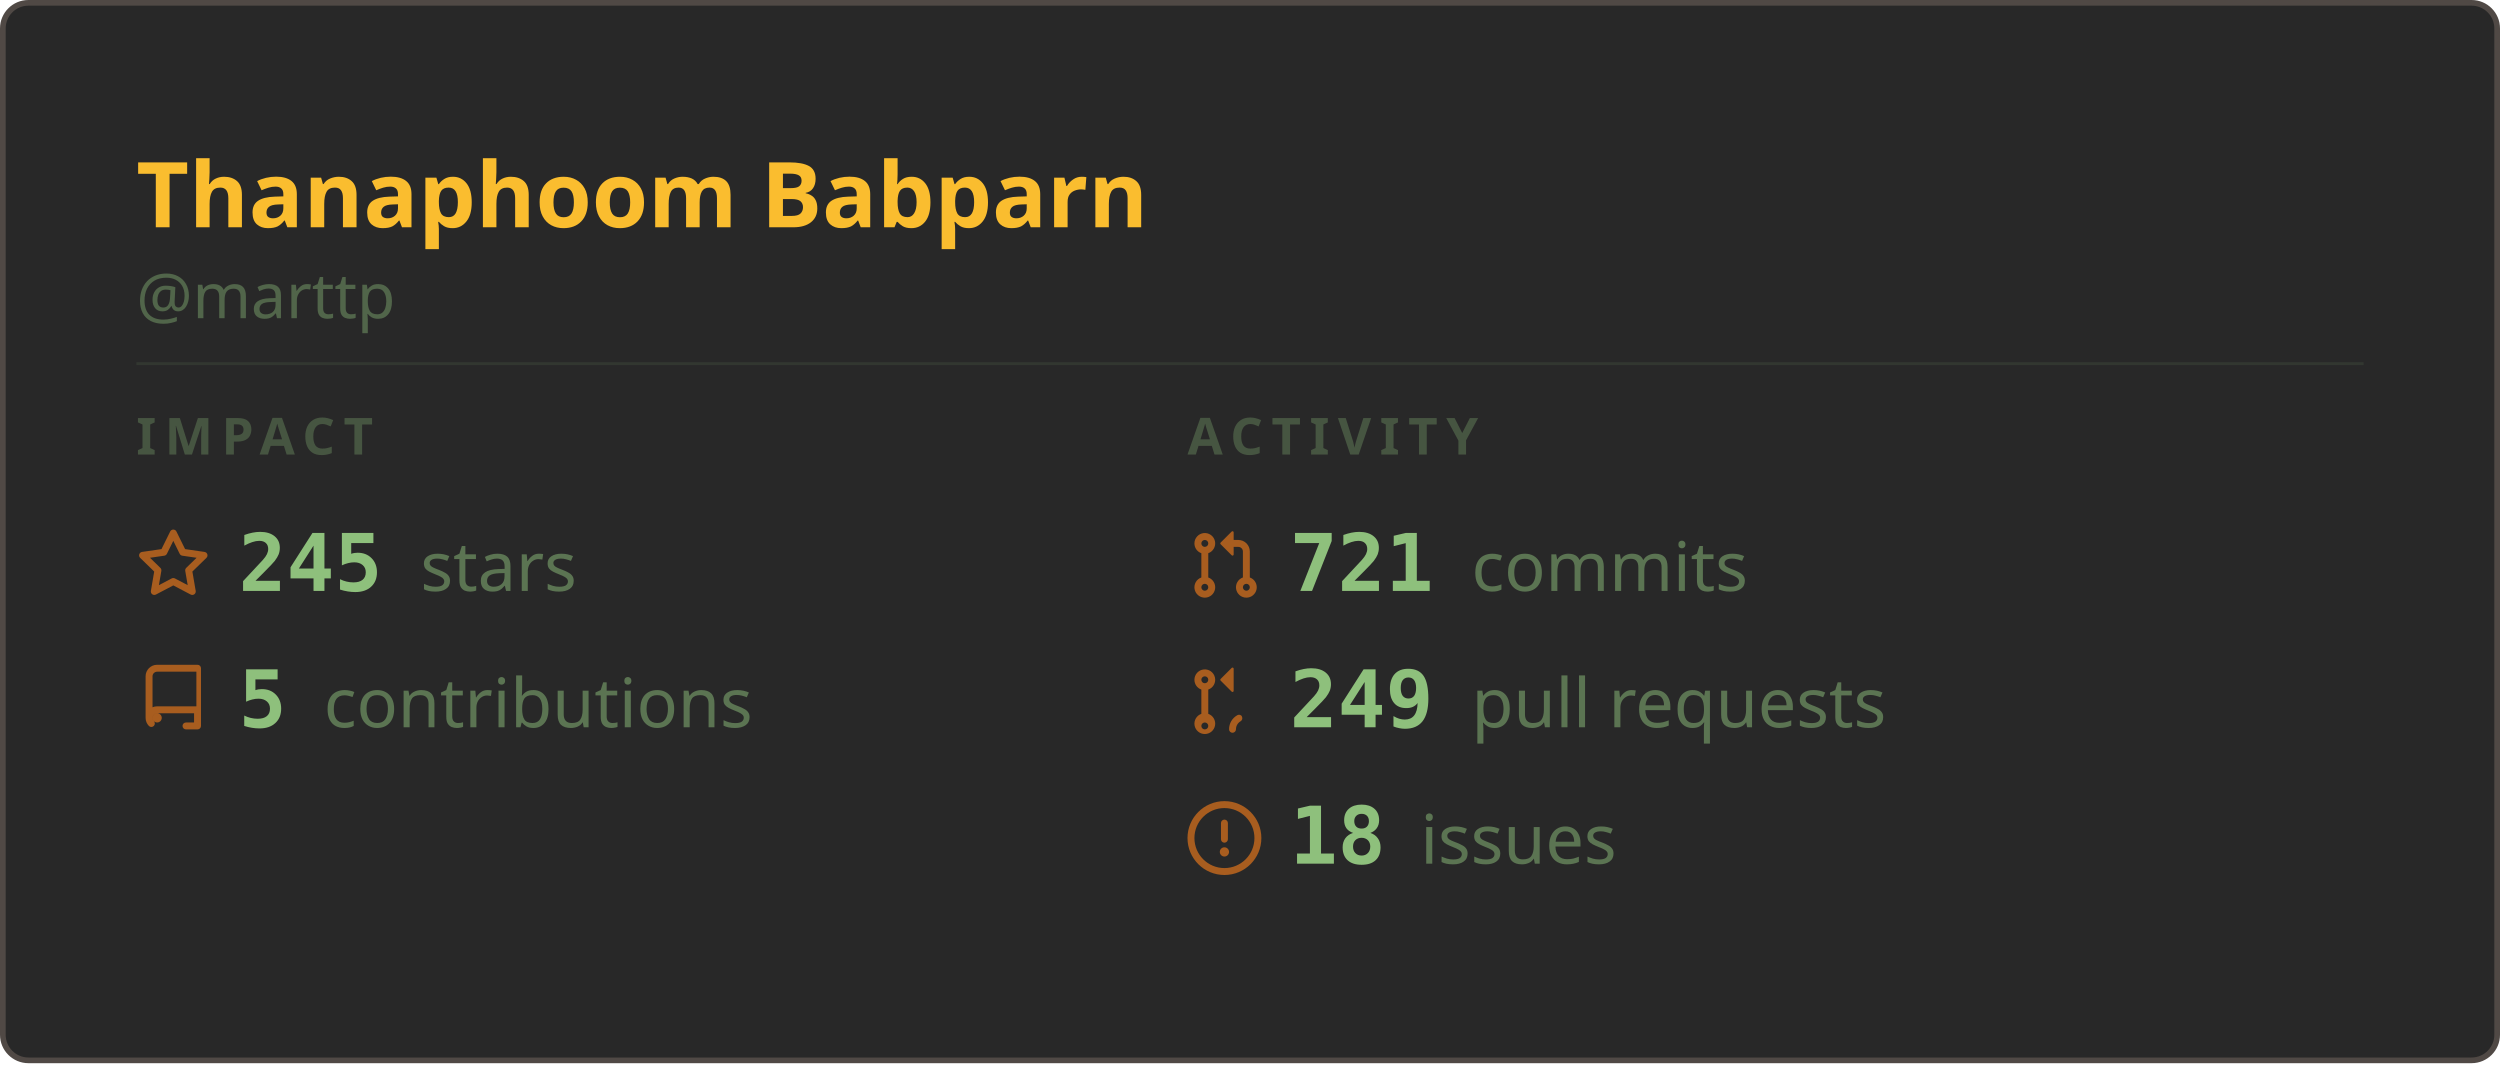
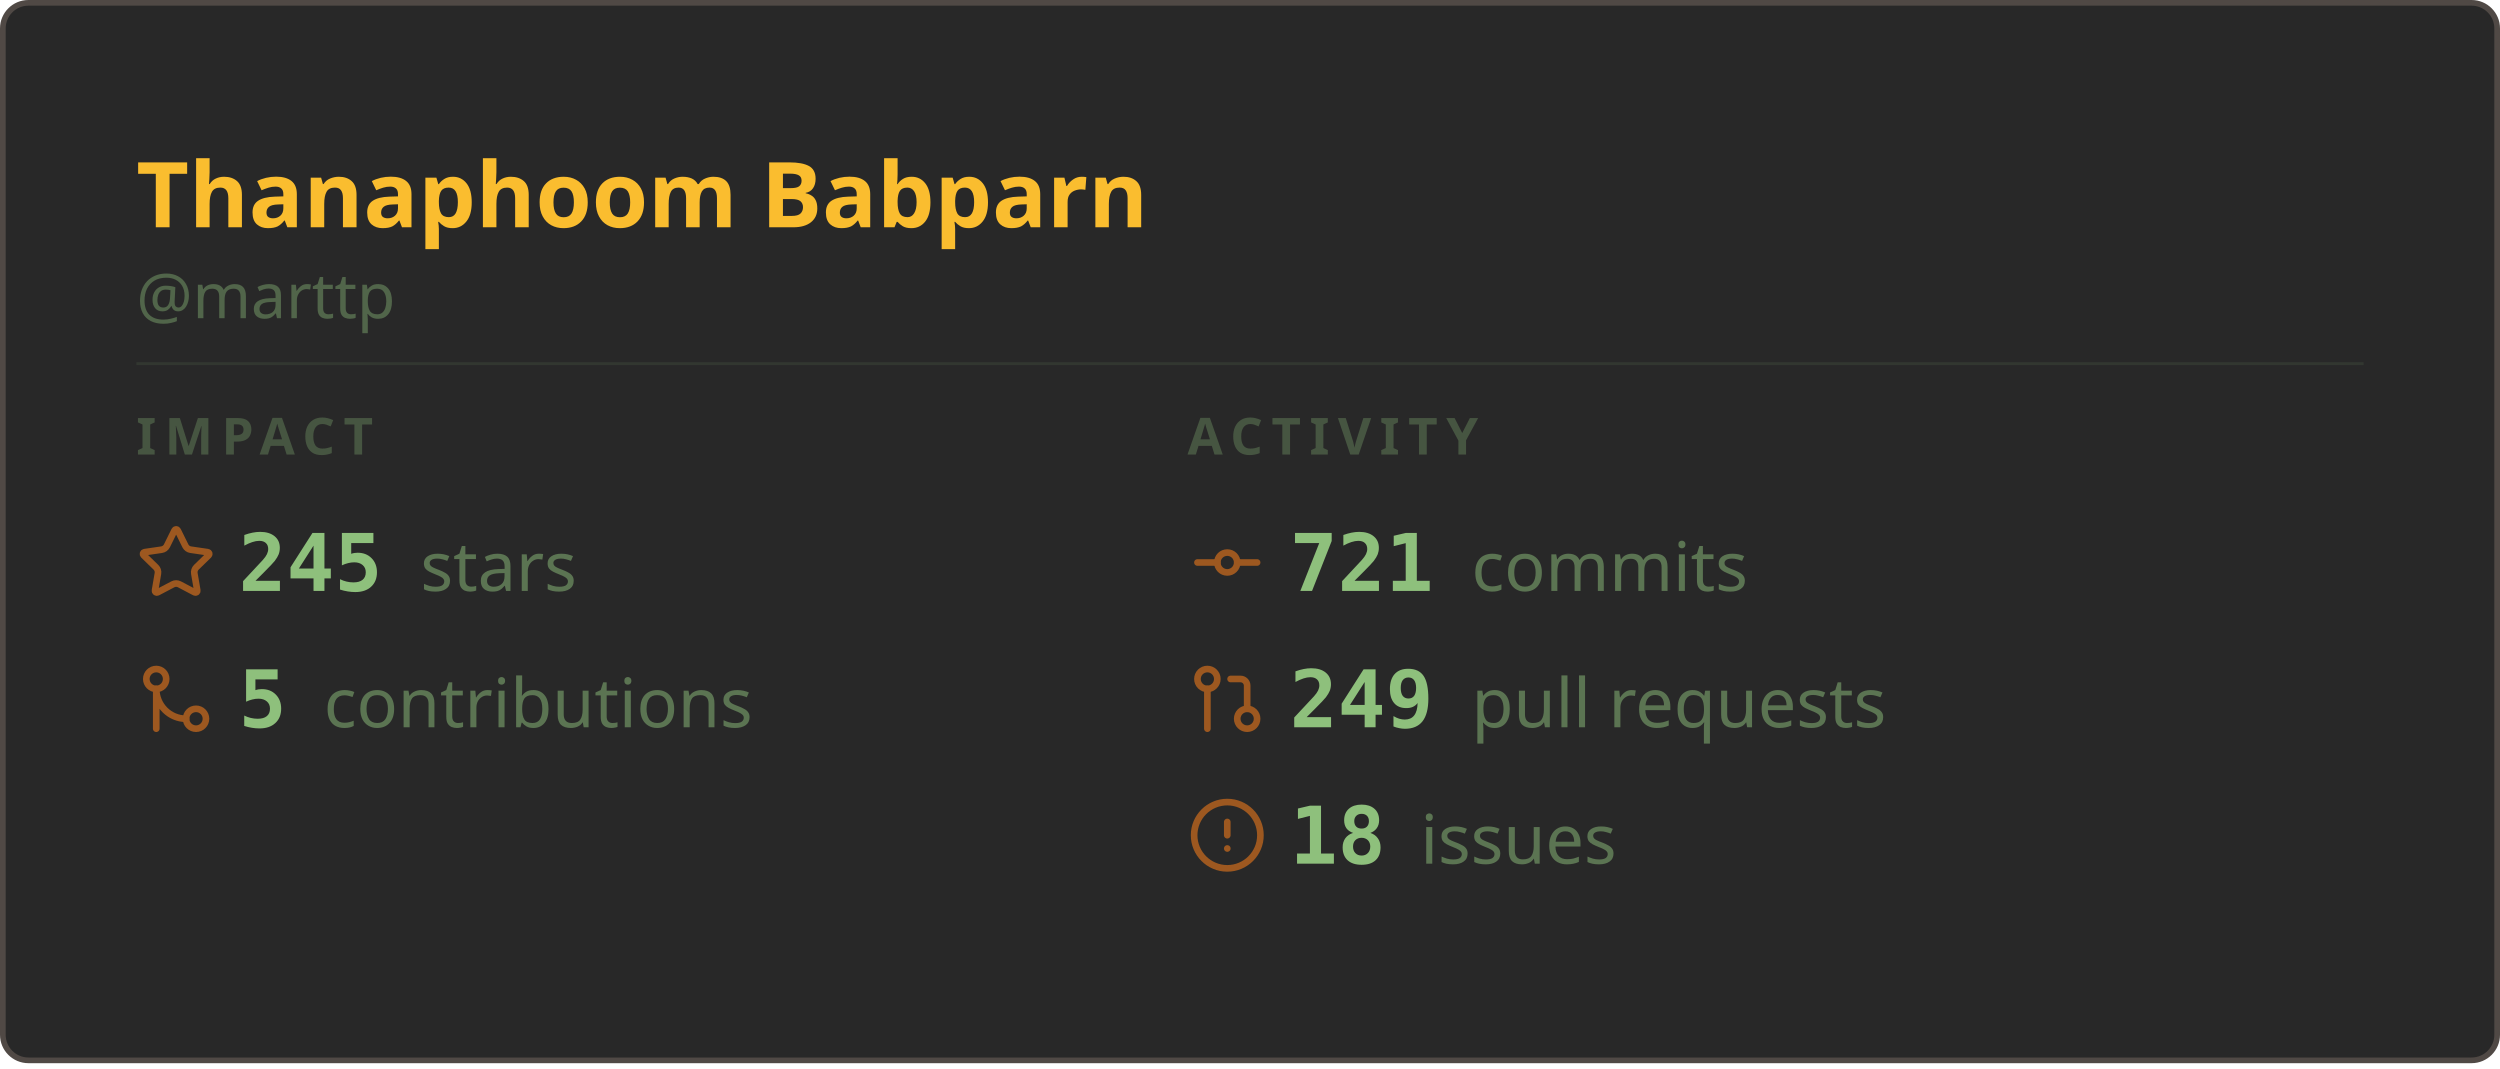
<svg xmlns="http://www.w3.org/2000/svg" width="440" height="188" viewBox="0 0 440 188" role="img">
  <rect x="0.5" y="0.5" width="439" height="99%" rx="4.5" fill="#282828" stroke="#504945" />
  <text x="24" y="40" font-size="16" font-weight="600" font-family="'Segoe UI', Ubuntu, Sans-Serif" fill="#fabd2f">Thanaphoom Babparn</text>
  <text x="24" y="56" font-size="11" font-family="'Segoe UI', Ubuntu, Sans-Serif" fill="#8ec07c" opacity="0.4">@marttp</text>
  <line x1="24" y1="64" x2="416" y2="64" stroke="#8ec07c" stroke-width="0.5" opacity="0.1" />
  <text x="24" y="80" font-size="9" font-weight="700" font-family="'Segoe UI', Ubuntu, Sans-Serif" fill="#8ec07c" opacity="0.3" letter-spacing="1.5">IMPACT</text>
  <text x="209" y="80" font-size="9" font-weight="700" font-family="'Segoe UI', Ubuntu, Sans-Serif" fill="#8ec07c" opacity="0.3" letter-spacing="1.5">ACTIVITY</text>
-   <svg x="24" y="93" width="13" height="13" viewBox="0 0 16 16" fill="#fe8019" opacity="0.6">
-     <path fill-rule="evenodd" d="M8 .25a.75.75 0 01.673.418l1.882 3.815 4.21.612a.75.75 0 01.416 1.279l-3.046 2.97.719 4.192a.75.75 0 01-1.088.791L8 12.347l-3.766 1.98a.75.75 0 01-1.088-.79l.72-4.194L.818 6.374a.75.75 0 01.416-1.28l4.21-.611L7.327.668A.75.75 0 018 .25zm0 2.445L6.615 5.5a.75.75 0 01-.564.41l-3.097.45 2.24 2.184a.75.75 0 01.216.664l-.528 3.084 2.769-1.456a.75.75 0 01.698 0l2.77 1.456-.53-3.084a.75.75 0 01.216-.664l2.24-2.183-3.096-.45a.75.75 0 01-.564-.41L8 2.694v.001z" />
+   <svg x="24" y="92" width="14" height="14" viewBox="0 0 24 24" fill="none" stroke="#fe8019" stroke-width="2" stroke-linecap="round" stroke-linejoin="round" opacity="0.55">
+     <path d="M11.525 2.295a.53.53 0 0 1 .95 0l2.31 4.679a2.123 2.123 0 0 0 1.595 1.16l5.166.756a.53.53 0 0 1 .294.904l-3.736 3.638a2.123 2.123 0 0 0-.611 1.878l.882 5.14a.53.53 0 0 1-.771.56l-4.618-2.428a2.122 2.122 0 0 0-1.973 0L6.396 21.01a.53.53 0 0 1-.77-.56l.881-5.139a2.122 2.122 0 0 0-.611-1.879L2.16 9.795a.53.53 0 0 1 .294-.906l5.165-.755a2.122 2.122 0 0 0 1.597-1.16z" />
  </svg>
  <text x="42" y="104" font-size="14" font-weight="700" font-family="'SF Mono', 'Cascadia Code', 'Consolas', monospace" fill="#8ec07c">245</text>
  <text x="74" y="104" font-size="12" font-family="'Segoe UI', Ubuntu, Sans-Serif" fill="#8ec07c" opacity="0.5">stars</text>
-   <svg x="24" y="117" width="13" height="13" viewBox="0 0 16 16" fill="#fe8019" opacity="0.6">
-     <path fill-rule="evenodd" d="M2 2.5A2.5 2.5 0 014.5 0h8.75a.75.75 0 01.75.75v12.5a.75.75 0 01-.75.75h-2.5a.75.75 0 110-1.5h1.75v-2h-8a1 1 0 00-.714 1.7.75.75 0 01-1.072 1.05A2.495 2.495 0 012 11.5v-9zm10.5-1h-8a1 1 0 00-1 1v6.708A2.486 2.486 0 014.5 9h8.5V1.5zm-8 11a1 1 0 100-2 1 1 0 000 2z" />
+   <svg x="24" y="116" width="14" height="14" viewBox="0 0 24 24" fill="none" stroke="#fe8019" stroke-width="2" stroke-linecap="round" stroke-linejoin="round" opacity="0.55">
+     <circle cx="18" cy="18" r="3" />
+     <circle cx="6" cy="6" r="3" />
+     <path d="M6 21V9a9 9 0 0 0 9 9" />
  </svg>
  <text x="42" y="128" font-size="14" font-weight="700" font-family="'SF Mono', 'Cascadia Code', 'Consolas', monospace" fill="#8ec07c">5</text>
  <text x="57" y="128" font-size="12" font-family="'Segoe UI', Ubuntu, Sans-Serif" fill="#8ec07c" opacity="0.5">contributions</text>
-   <svg x="209" y="93" width="13" height="13" viewBox="0 0 16 16" fill="#fe8019" opacity="0.6">
-     <path fill-rule="evenodd" d="M1.5 3.25a2.25 2.25 0 113 2.122v5.256a2.251 2.251 0 11-1.5 0V5.372A2.25 2.25 0 011.5 3.25zm5.677-.177L9.573.677A.25.25 0 0110 .854V2.5h1A2.5 2.5 0 0113.5 5v5.628a2.251 2.251 0 11-1.5 0V5a1 1 0 00-1-1h-1v1.646a.25.25 0 01-.427.177L7.177 3.427a.25.25 0 010-.354zM3.75 2.5a.75.75 0 100 1.5.75.75 0 000-1.5zm0 9.5a.75.75 0 100 1.5.75.75 0 000-1.5zm8.25.75a.75.75 0 111.5 0 .75.75 0 01-1.5 0z" />
+   <svg x="209" y="92" width="14" height="14" viewBox="0 0 24 24" fill="none" stroke="#fe8019" stroke-width="2" stroke-linecap="round" stroke-linejoin="round" opacity="0.55">
+     <circle cx="12" cy="12" r="3" />
+     <line x1="3" x2="9" y1="12" y2="12" />
+     <line x1="15" x2="21" y1="12" y2="12" />
  </svg>
  <text x="227" y="104" font-size="14" font-weight="700" font-family="'SF Mono', 'Cascadia Code', 'Consolas', monospace" fill="#8ec07c">721</text>
  <text x="259" y="104" font-size="12" font-family="'Segoe UI', Ubuntu, Sans-Serif" fill="#8ec07c" opacity="0.5">commits</text>
-   <svg x="209" y="117" width="13" height="13" viewBox="0 0 16 16" fill="#fe8019" opacity="0.6">
-     <path fill-rule="evenodd" d="M7.177 3.073L9.573.677A.25.25 0 0110 .854v4.792a.25.25 0 01-.427.177L7.177 3.427a.25.25 0 010-.354zM3.75 2.5a.75.75 0 100 1.5.75.75 0 000-1.5zm-2.25.75a2.25 2.25 0 113 2.122v5.256a2.251 2.251 0 11-1.5 0V5.372A2.25 2.25 0 011.5 3.25zm10.31 7.939a.75.75 0 00-1.042-.254 3.5 3.5 0 00-1.768 3.044.75.75 0 001.5 0 2 2 0 011.01-1.748.75.75 0 00.254-1.042h-.254zM3.75 12.5a.75.75 0 100 1.5.75.75 0 000-1.5z" />
+   <svg x="209" y="116" width="14" height="14" viewBox="0 0 24 24" fill="none" stroke="#fe8019" stroke-width="2" stroke-linecap="round" stroke-linejoin="round" opacity="0.55">
+     <circle cx="18" cy="18" r="3" />
+     <circle cx="6" cy="6" r="3" />
+     <path d="M13 6h3a2 2 0 0 1 2 2v7" />
+     <line x1="6" x2="6" y1="9" y2="21" />
  </svg>
  <text x="227" y="128" font-size="14" font-weight="700" font-family="'SF Mono', 'Cascadia Code', 'Consolas', monospace" fill="#8ec07c">249</text>
  <text x="259" y="128" font-size="12" font-family="'Segoe UI', Ubuntu, Sans-Serif" fill="#8ec07c" opacity="0.5">pull requests</text>
-   <svg x="209" y="141" width="13" height="13" viewBox="0 0 16 16" fill="#fe8019" opacity="0.6">
-     <path fill-rule="evenodd" d="M8 1.5a6.5 6.5 0 100 13 6.5 6.5 0 000-13zM0 8a8 8 0 1116 0A8 8 0 010 8zm9 3a1 1 0 11-2 0 1 1 0 012 0zm-.25-6.25a.75.75 0 00-1.5 0v3.5a.75.75 0 001.5 0v-3.5z" />
+   <svg x="209" y="140" width="14" height="14" viewBox="0 0 24 24" fill="none" stroke="#fe8019" stroke-width="2" stroke-linecap="round" stroke-linejoin="round" opacity="0.55">
+     <circle cx="12" cy="12" r="10" />
+     <line x1="12" x2="12" y1="8" y2="12" />
+     <line x1="12" x2="12.01" y1="16" y2="16" />
  </svg>
  <text x="227" y="152" font-size="14" font-weight="700" font-family="'SF Mono', 'Cascadia Code', 'Consolas', monospace" fill="#8ec07c">18</text>
  <text x="250" y="152" font-size="12" font-family="'Segoe UI', Ubuntu, Sans-Serif" fill="#8ec07c" opacity="0.5">issues</text>
</svg>
